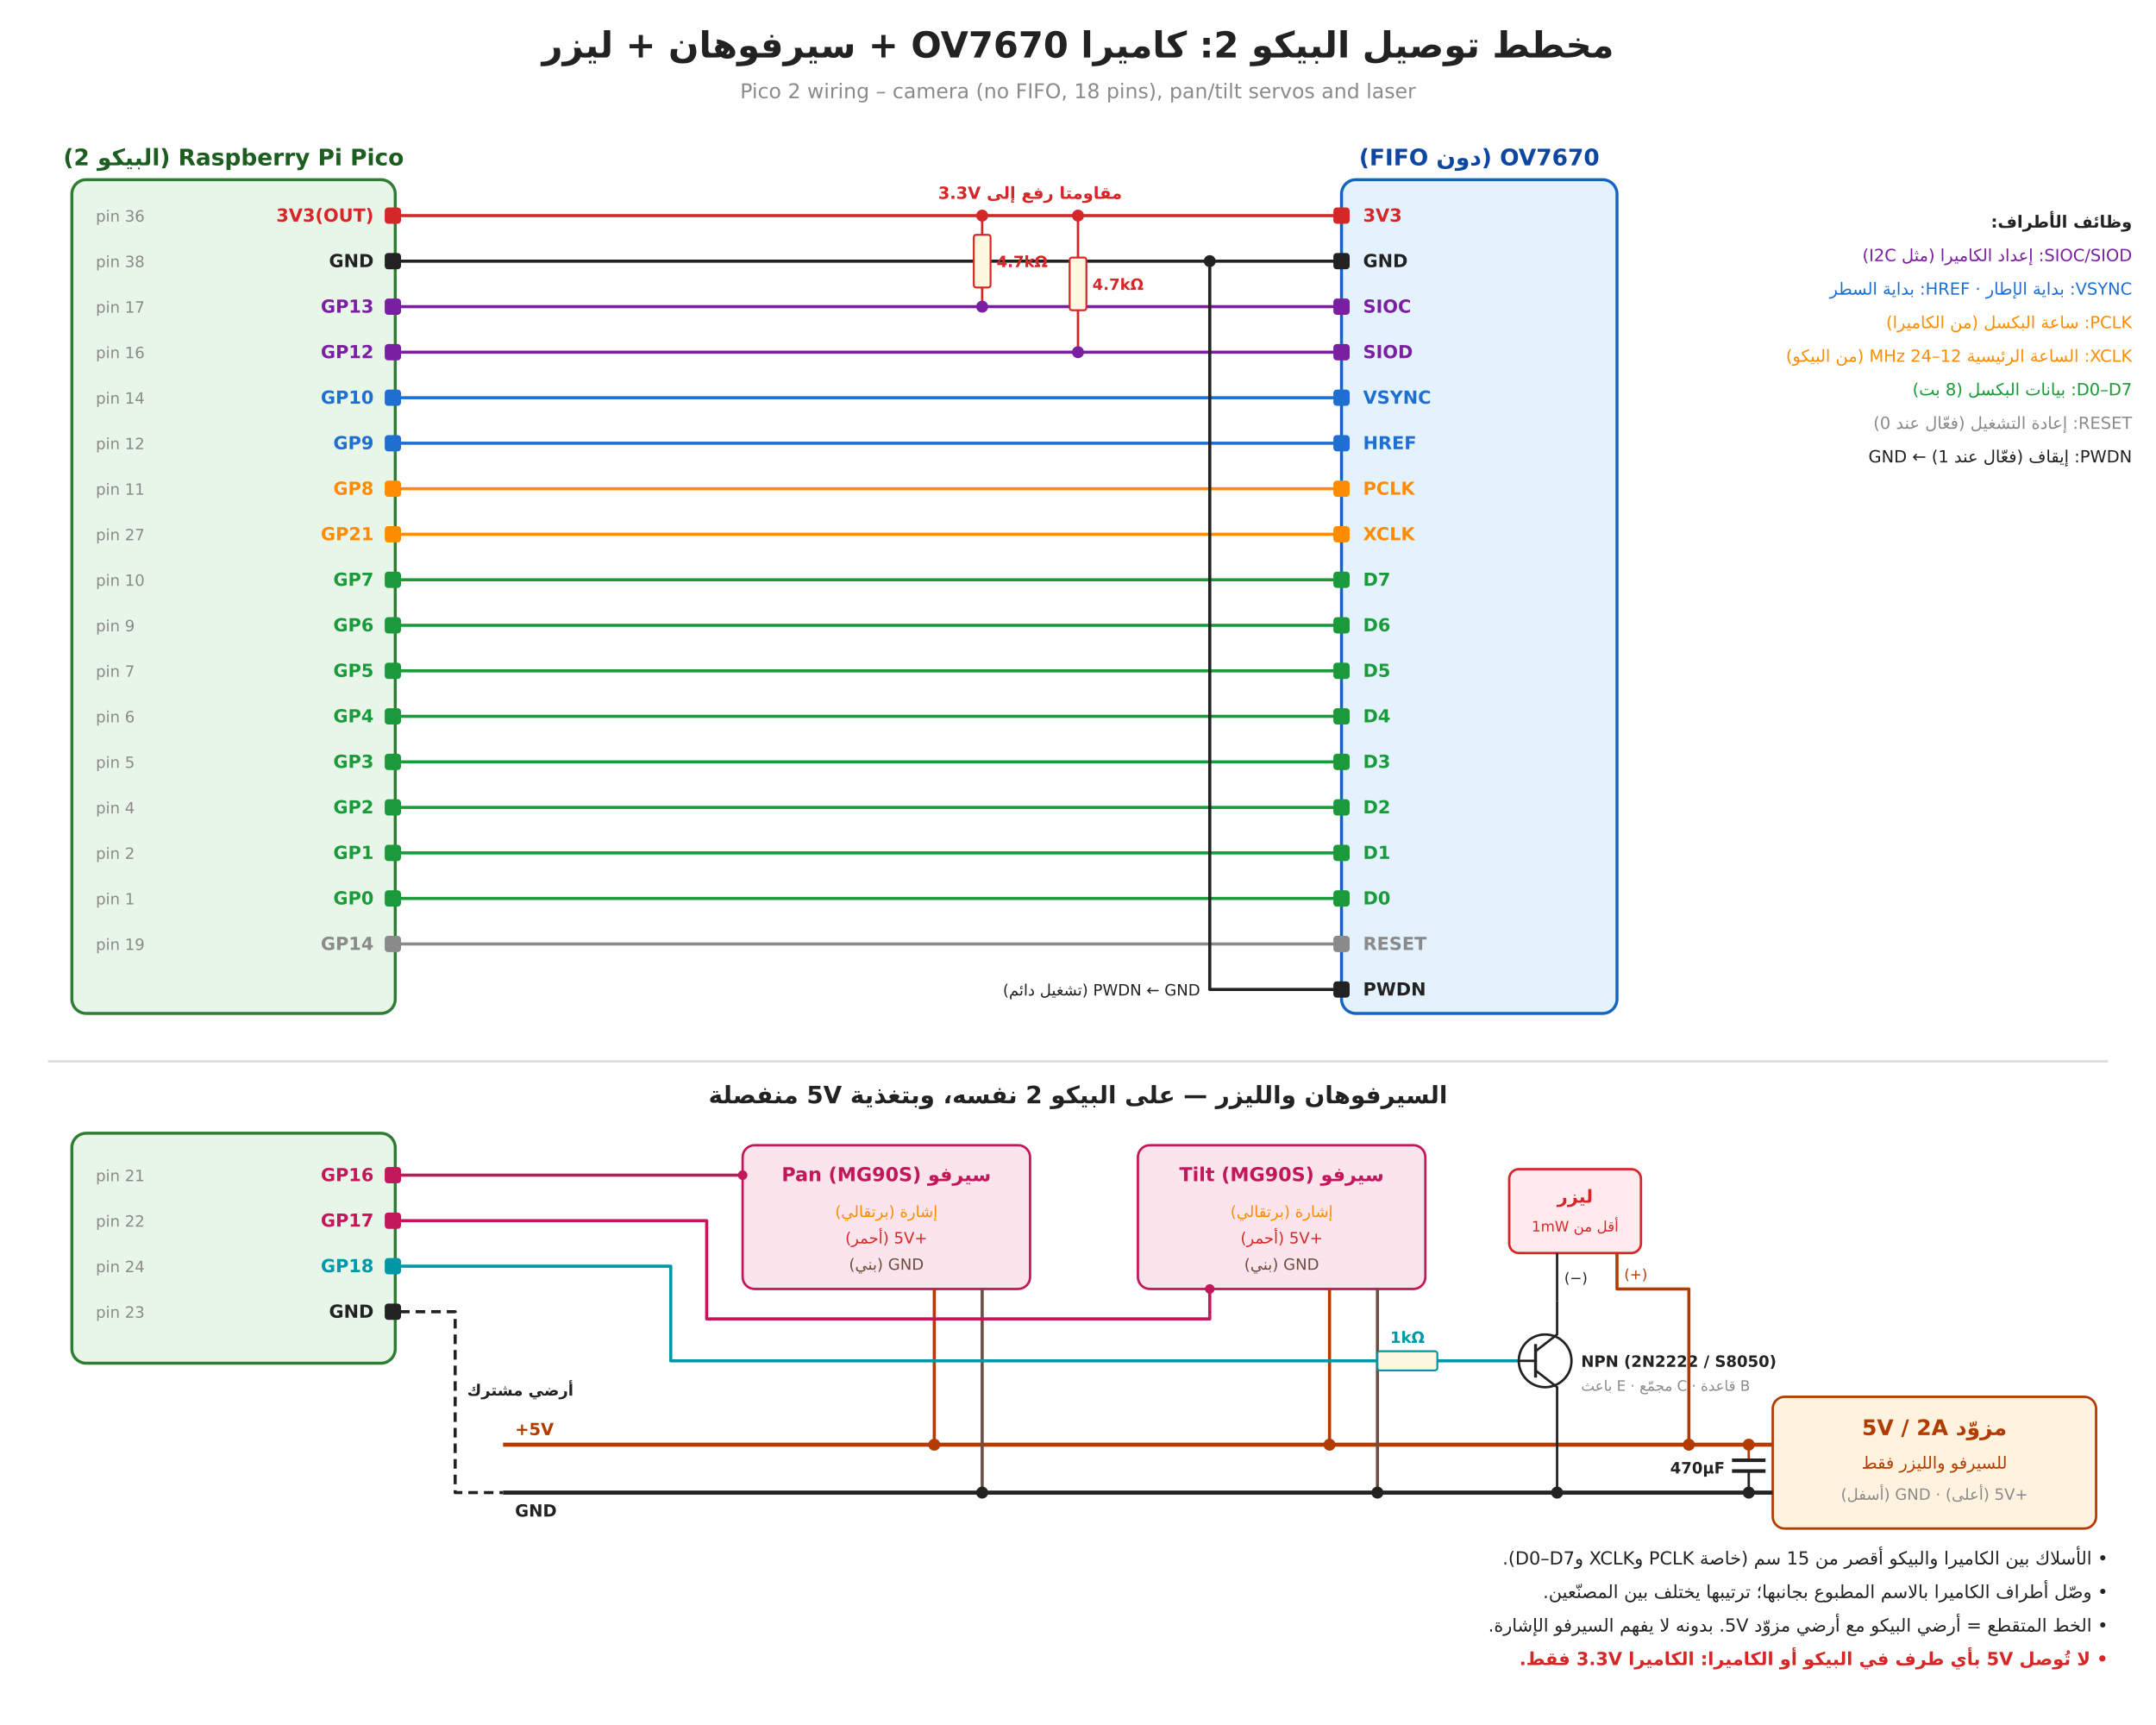
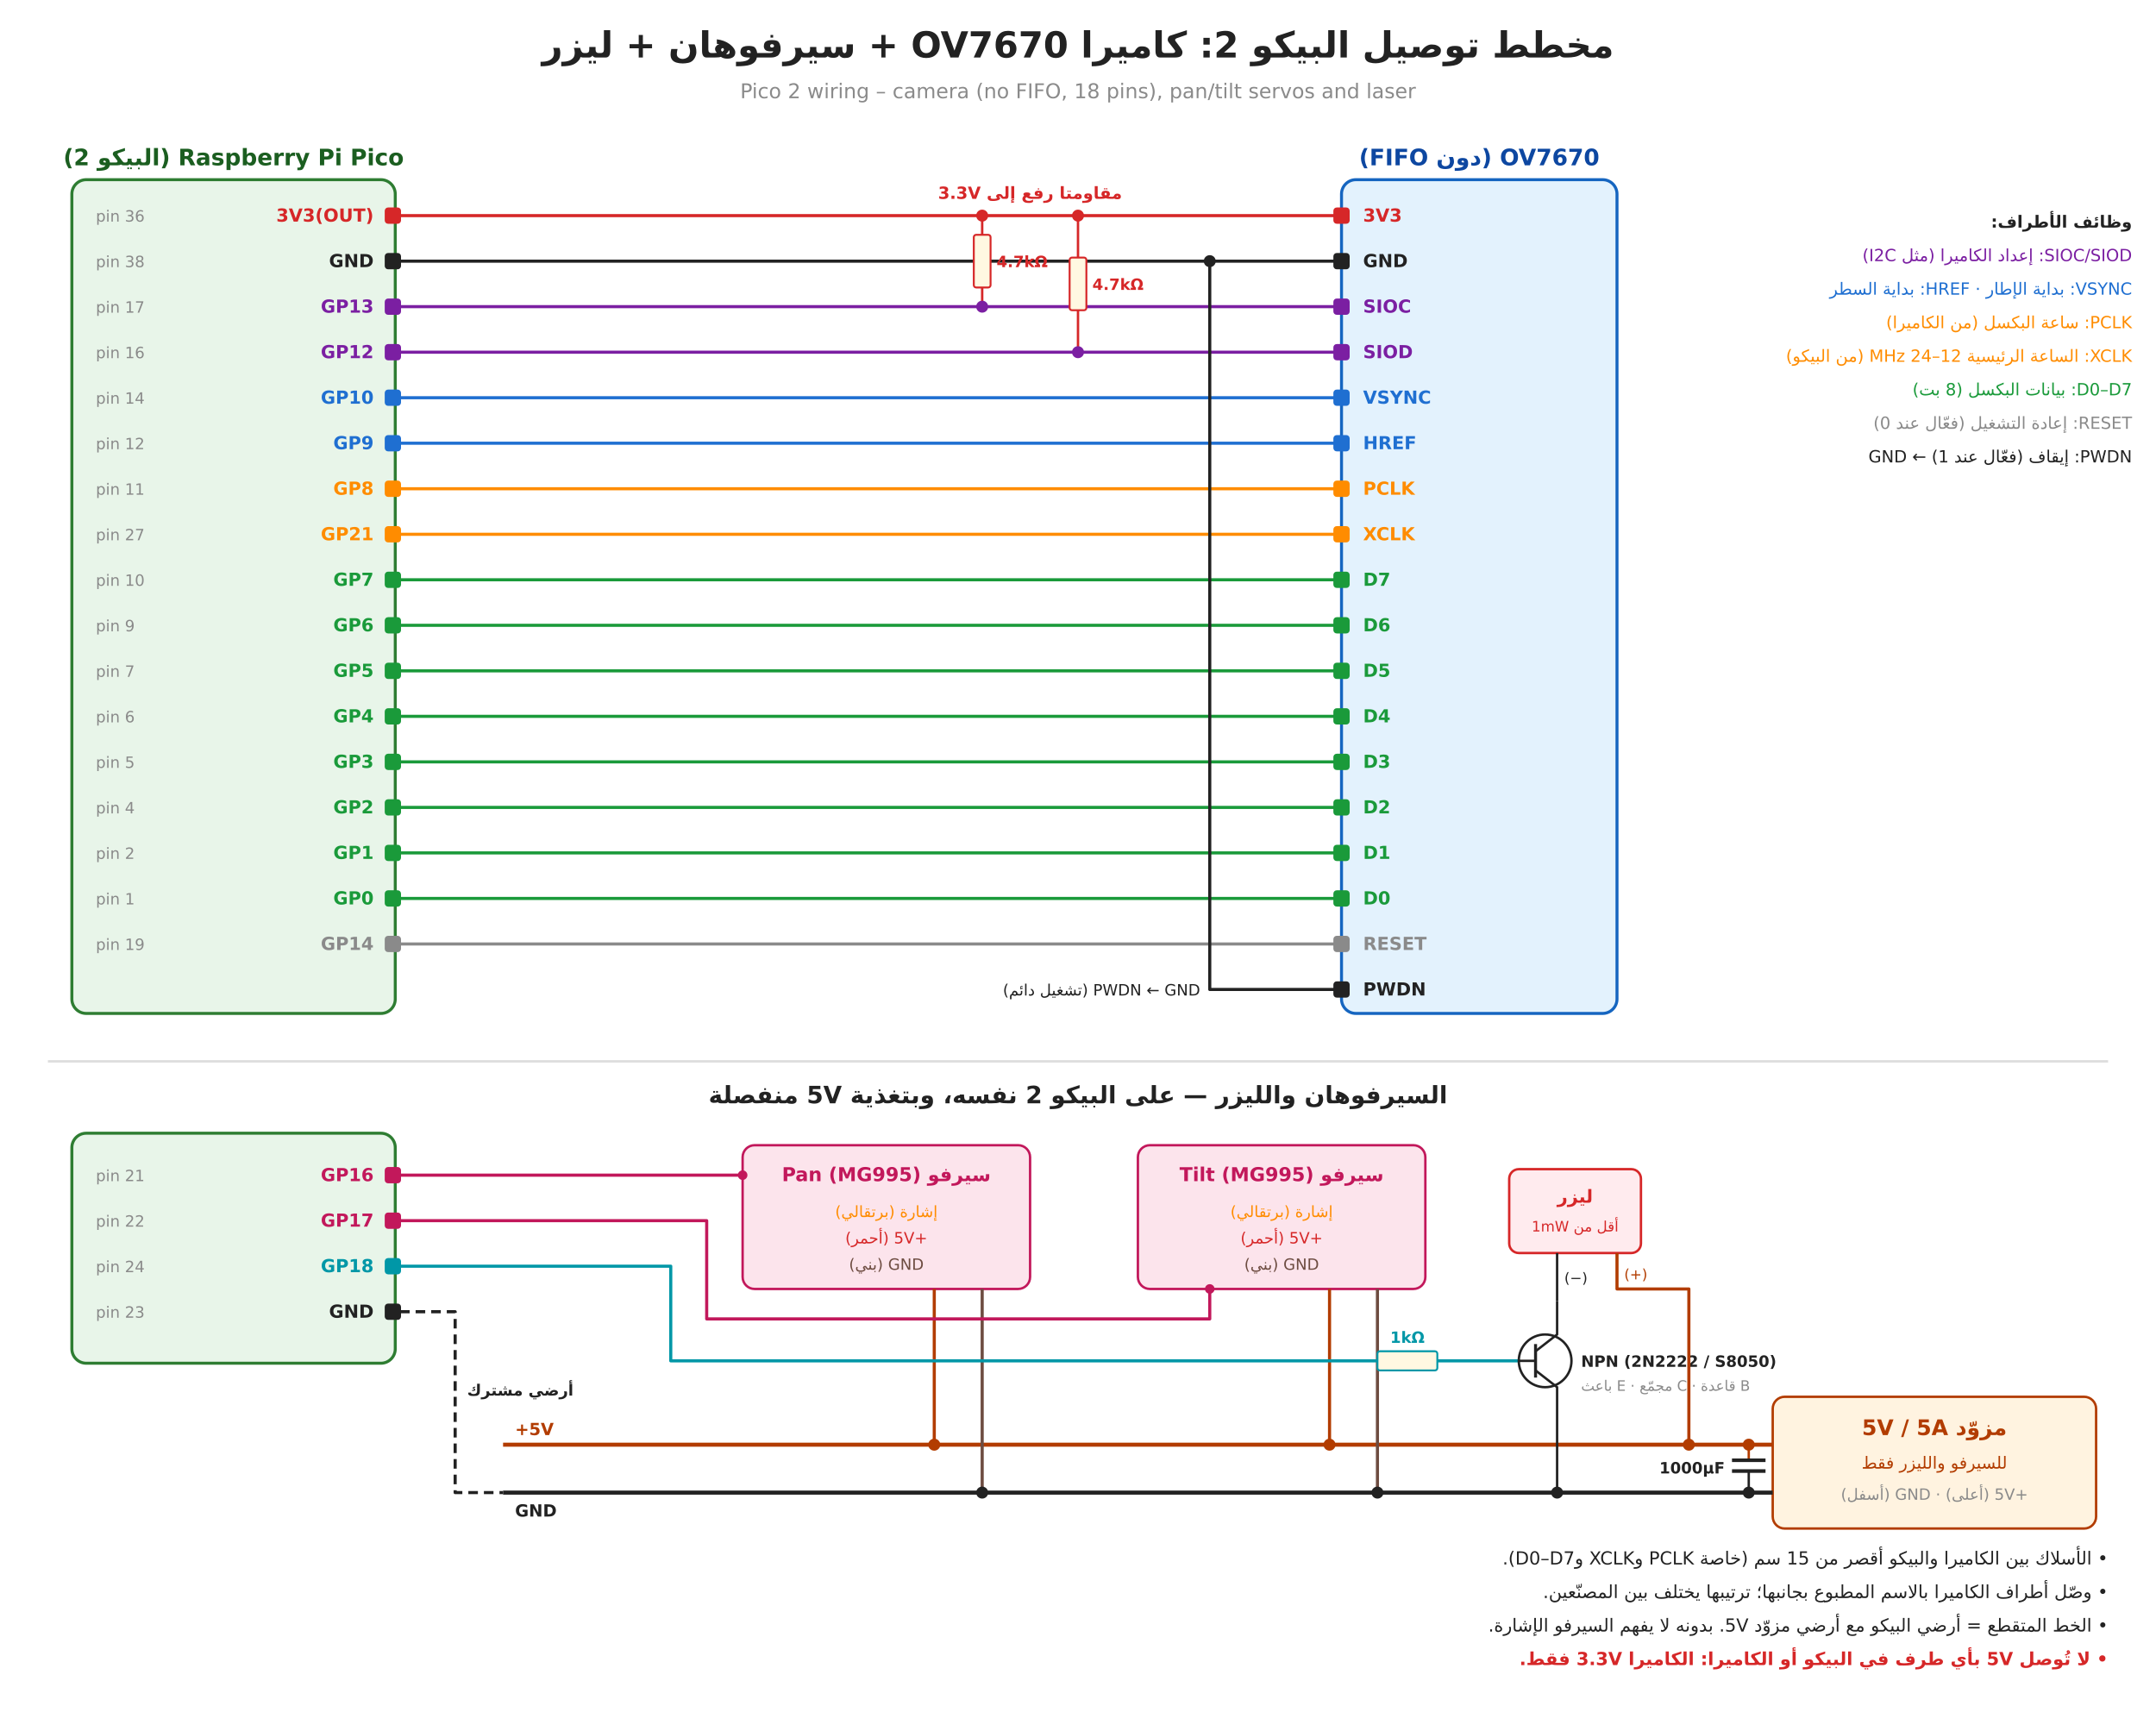
<svg xmlns="http://www.w3.org/2000/svg" width="1800" height="1440" viewBox="0 0 1800 1440" font-family="DejaVu Sans, sans-serif">
  <rect width="100%" height="100%" fill="#fff" />
  <text x="900" y="48" font-size="30" fill="#222" text-anchor="middle" font-weight="bold" direction="rtl" unicode-bidi="embed">مخطط توصيل البيكو 2: كاميرا OV7670 + سيرفوهان + ليزر</text>
  <text x="900" y="82" font-size="17" fill="#8a8a8a" text-anchor="middle">Pico 2 wiring – camera (no FIFO, 18 pins), pan/tilt servos and laser</text>
  <rect x="60" y="150" width="270" height="696" rx="12" fill="#e8f5e9" stroke="#2e7d32" stroke-width="2.5" />
  <text x="195" y="138" font-size="19" fill="#1b5e20" text-anchor="middle" font-weight="bold" direction="rtl" unicode-bidi="embed">Raspberry Pi Pico (البيكو 2)</text>
  <rect x="1120" y="150" width="230" height="696" rx="12" fill="#e3f2fd" stroke="#1565c0" stroke-width="2.5" />
  <text x="1235" y="138" font-size="19" fill="#0d47a1" text-anchor="middle" font-weight="bold" direction="rtl" unicode-bidi="embed">OV7670 (دون FIFO)</text>
  <text x="80" y="185" font-size="13" fill="#8a8a8a" text-anchor="start">pin 36</text>
  <text x="312" y="185" font-size="15" fill="#d62728" text-anchor="end" font-weight="bold">3V3(OUT)</text>
  <rect x="322" y="174" width="12" height="12" rx="2" fill="#d62728" stroke="#d62728" stroke-width="1.6" />
  <polyline points="334,180 1116,180" fill="none" stroke="#d62728" stroke-width="2.6" stroke-linejoin="round" />
  <rect x="1114" y="174" width="12" height="12" rx="2" fill="#d62728" stroke="#d62728" stroke-width="1.6" />
  <text x="1138" y="185" font-size="15" fill="#d62728" text-anchor="start" font-weight="bold">3V3</text>
  <text x="80" y="223" font-size="13" fill="#8a8a8a" text-anchor="start">pin 38</text>
  <text x="312" y="223" font-size="15" fill="#222" text-anchor="end" font-weight="bold">GND</text>
  <rect x="322" y="212" width="12" height="12" rx="2" fill="#222" stroke="#222" stroke-width="1.6" />
  <polyline points="334,218 1116,218" fill="none" stroke="#222" stroke-width="2.6" stroke-linejoin="round" />
  <rect x="1114" y="212" width="12" height="12" rx="2" fill="#222" stroke="#222" stroke-width="1.6" />
  <text x="1138" y="223" font-size="15" fill="#222" text-anchor="start" font-weight="bold">GND</text>
  <text x="80" y="261" font-size="13" fill="#8a8a8a" text-anchor="start">pin 17</text>
  <text x="312" y="261" font-size="15" fill="#7b1fa2" text-anchor="end" font-weight="bold">GP13</text>
  <rect x="322" y="250" width="12" height="12" rx="2" fill="#7b1fa2" stroke="#7b1fa2" stroke-width="1.6" />
  <polyline points="334,256 1116,256" fill="none" stroke="#7b1fa2" stroke-width="2.6" stroke-linejoin="round" />
  <rect x="1114" y="250" width="12" height="12" rx="2" fill="#7b1fa2" stroke="#7b1fa2" stroke-width="1.6" />
  <text x="1138" y="261" font-size="15" fill="#7b1fa2" text-anchor="start" font-weight="bold">SIOC</text>
  <text x="80" y="299" font-size="13" fill="#8a8a8a" text-anchor="start">pin 16</text>
  <text x="312" y="299" font-size="15" fill="#7b1fa2" text-anchor="end" font-weight="bold">GP12</text>
  <rect x="322" y="288" width="12" height="12" rx="2" fill="#7b1fa2" stroke="#7b1fa2" stroke-width="1.6" />
  <polyline points="334,294 1116,294" fill="none" stroke="#7b1fa2" stroke-width="2.6" stroke-linejoin="round" />
  <rect x="1114" y="288" width="12" height="12" rx="2" fill="#7b1fa2" stroke="#7b1fa2" stroke-width="1.6" />
  <text x="1138" y="299" font-size="15" fill="#7b1fa2" text-anchor="start" font-weight="bold">SIOD</text>
  <text x="80" y="337" font-size="13" fill="#8a8a8a" text-anchor="start">pin 14</text>
  <text x="312" y="337" font-size="15" fill="#1f6fd1" text-anchor="end" font-weight="bold">GP10</text>
  <rect x="322" y="326" width="12" height="12" rx="2" fill="#1f6fd1" stroke="#1f6fd1" stroke-width="1.6" />
  <polyline points="334,332 1116,332" fill="none" stroke="#1f6fd1" stroke-width="2.6" stroke-linejoin="round" />
  <rect x="1114" y="326" width="12" height="12" rx="2" fill="#1f6fd1" stroke="#1f6fd1" stroke-width="1.6" />
  <text x="1138" y="337" font-size="15" fill="#1f6fd1" text-anchor="start" font-weight="bold">VSYNC</text>
  <text x="80" y="375" font-size="13" fill="#8a8a8a" text-anchor="start">pin 12</text>
  <text x="312" y="375" font-size="15" fill="#1f6fd1" text-anchor="end" font-weight="bold">GP9</text>
  <rect x="322" y="364" width="12" height="12" rx="2" fill="#1f6fd1" stroke="#1f6fd1" stroke-width="1.6" />
  <polyline points="334,370 1116,370" fill="none" stroke="#1f6fd1" stroke-width="2.6" stroke-linejoin="round" />
  <rect x="1114" y="364" width="12" height="12" rx="2" fill="#1f6fd1" stroke="#1f6fd1" stroke-width="1.6" />
  <text x="1138" y="375" font-size="15" fill="#1f6fd1" text-anchor="start" font-weight="bold">HREF</text>
  <text x="80" y="413" font-size="13" fill="#8a8a8a" text-anchor="start">pin 11</text>
  <text x="312" y="413" font-size="15" fill="#ff8c00" text-anchor="end" font-weight="bold">GP8</text>
  <rect x="322" y="402" width="12" height="12" rx="2" fill="#ff8c00" stroke="#ff8c00" stroke-width="1.6" />
  <polyline points="334,408 1116,408" fill="none" stroke="#ff8c00" stroke-width="2.6" stroke-linejoin="round" />
  <rect x="1114" y="402" width="12" height="12" rx="2" fill="#ff8c00" stroke="#ff8c00" stroke-width="1.6" />
  <text x="1138" y="413" font-size="15" fill="#ff8c00" text-anchor="start" font-weight="bold">PCLK</text>
  <text x="80" y="451" font-size="13" fill="#8a8a8a" text-anchor="start">pin 27</text>
  <text x="312" y="451" font-size="15" fill="#ff8c00" text-anchor="end" font-weight="bold">GP21</text>
  <rect x="322" y="440" width="12" height="12" rx="2" fill="#ff8c00" stroke="#ff8c00" stroke-width="1.6" />
  <polyline points="334,446 1116,446" fill="none" stroke="#ff8c00" stroke-width="2.6" stroke-linejoin="round" />
  <rect x="1114" y="440" width="12" height="12" rx="2" fill="#ff8c00" stroke="#ff8c00" stroke-width="1.6" />
  <text x="1138" y="451" font-size="15" fill="#ff8c00" text-anchor="start" font-weight="bold">XCLK</text>
  <text x="80" y="489" font-size="13" fill="#8a8a8a" text-anchor="start">pin 10</text>
  <text x="312" y="489" font-size="15" fill="#1a9a3a" text-anchor="end" font-weight="bold">GP7</text>
  <rect x="322" y="478" width="12" height="12" rx="2" fill="#1a9a3a" stroke="#1a9a3a" stroke-width="1.6" />
  <polyline points="334,484 1116,484" fill="none" stroke="#1a9a3a" stroke-width="2.6" stroke-linejoin="round" />
  <rect x="1114" y="478" width="12" height="12" rx="2" fill="#1a9a3a" stroke="#1a9a3a" stroke-width="1.6" />
  <text x="1138" y="489" font-size="15" fill="#1a9a3a" text-anchor="start" font-weight="bold">D7</text>
  <text x="80" y="527" font-size="13" fill="#8a8a8a" text-anchor="start">pin 9</text>
  <text x="312" y="527" font-size="15" fill="#1a9a3a" text-anchor="end" font-weight="bold">GP6</text>
  <rect x="322" y="516" width="12" height="12" rx="2" fill="#1a9a3a" stroke="#1a9a3a" stroke-width="1.6" />
  <polyline points="334,522 1116,522" fill="none" stroke="#1a9a3a" stroke-width="2.6" stroke-linejoin="round" />
  <rect x="1114" y="516" width="12" height="12" rx="2" fill="#1a9a3a" stroke="#1a9a3a" stroke-width="1.6" />
  <text x="1138" y="527" font-size="15" fill="#1a9a3a" text-anchor="start" font-weight="bold">D6</text>
  <text x="80" y="565" font-size="13" fill="#8a8a8a" text-anchor="start">pin 7</text>
  <text x="312" y="565" font-size="15" fill="#1a9a3a" text-anchor="end" font-weight="bold">GP5</text>
  <rect x="322" y="554" width="12" height="12" rx="2" fill="#1a9a3a" stroke="#1a9a3a" stroke-width="1.6" />
  <polyline points="334,560 1116,560" fill="none" stroke="#1a9a3a" stroke-width="2.6" stroke-linejoin="round" />
  <rect x="1114" y="554" width="12" height="12" rx="2" fill="#1a9a3a" stroke="#1a9a3a" stroke-width="1.6" />
  <text x="1138" y="565" font-size="15" fill="#1a9a3a" text-anchor="start" font-weight="bold">D5</text>
  <text x="80" y="603" font-size="13" fill="#8a8a8a" text-anchor="start">pin 6</text>
  <text x="312" y="603" font-size="15" fill="#1a9a3a" text-anchor="end" font-weight="bold">GP4</text>
  <rect x="322" y="592" width="12" height="12" rx="2" fill="#1a9a3a" stroke="#1a9a3a" stroke-width="1.6" />
  <polyline points="334,598 1116,598" fill="none" stroke="#1a9a3a" stroke-width="2.6" stroke-linejoin="round" />
  <rect x="1114" y="592" width="12" height="12" rx="2" fill="#1a9a3a" stroke="#1a9a3a" stroke-width="1.6" />
  <text x="1138" y="603" font-size="15" fill="#1a9a3a" text-anchor="start" font-weight="bold">D4</text>
  <text x="80" y="641" font-size="13" fill="#8a8a8a" text-anchor="start">pin 5</text>
  <text x="312" y="641" font-size="15" fill="#1a9a3a" text-anchor="end" font-weight="bold">GP3</text>
  <rect x="322" y="630" width="12" height="12" rx="2" fill="#1a9a3a" stroke="#1a9a3a" stroke-width="1.6" />
  <polyline points="334,636 1116,636" fill="none" stroke="#1a9a3a" stroke-width="2.6" stroke-linejoin="round" />
  <rect x="1114" y="630" width="12" height="12" rx="2" fill="#1a9a3a" stroke="#1a9a3a" stroke-width="1.6" />
  <text x="1138" y="641" font-size="15" fill="#1a9a3a" text-anchor="start" font-weight="bold">D3</text>
  <text x="80" y="679" font-size="13" fill="#8a8a8a" text-anchor="start">pin 4</text>
  <text x="312" y="679" font-size="15" fill="#1a9a3a" text-anchor="end" font-weight="bold">GP2</text>
  <rect x="322" y="668" width="12" height="12" rx="2" fill="#1a9a3a" stroke="#1a9a3a" stroke-width="1.6" />
  <polyline points="334,674 1116,674" fill="none" stroke="#1a9a3a" stroke-width="2.6" stroke-linejoin="round" />
  <rect x="1114" y="668" width="12" height="12" rx="2" fill="#1a9a3a" stroke="#1a9a3a" stroke-width="1.6" />
  <text x="1138" y="679" font-size="15" fill="#1a9a3a" text-anchor="start" font-weight="bold">D2</text>
  <text x="80" y="717" font-size="13" fill="#8a8a8a" text-anchor="start">pin 2</text>
  <text x="312" y="717" font-size="15" fill="#1a9a3a" text-anchor="end" font-weight="bold">GP1</text>
  <rect x="322" y="706" width="12" height="12" rx="2" fill="#1a9a3a" stroke="#1a9a3a" stroke-width="1.6" />
  <polyline points="334,712 1116,712" fill="none" stroke="#1a9a3a" stroke-width="2.6" stroke-linejoin="round" />
  <rect x="1114" y="706" width="12" height="12" rx="2" fill="#1a9a3a" stroke="#1a9a3a" stroke-width="1.6" />
  <text x="1138" y="717" font-size="15" fill="#1a9a3a" text-anchor="start" font-weight="bold">D1</text>
  <text x="80" y="755" font-size="13" fill="#8a8a8a" text-anchor="start">pin 1</text>
  <text x="312" y="755" font-size="15" fill="#1a9a3a" text-anchor="end" font-weight="bold">GP0</text>
  <rect x="322" y="744" width="12" height="12" rx="2" fill="#1a9a3a" stroke="#1a9a3a" stroke-width="1.6" />
  <polyline points="334,750 1116,750" fill="none" stroke="#1a9a3a" stroke-width="2.6" stroke-linejoin="round" />
  <rect x="1114" y="744" width="12" height="12" rx="2" fill="#1a9a3a" stroke="#1a9a3a" stroke-width="1.6" />
  <text x="1138" y="755" font-size="15" fill="#1a9a3a" text-anchor="start" font-weight="bold">D0</text>
  <text x="80" y="793" font-size="13" fill="#8a8a8a" text-anchor="start">pin 19</text>
  <text x="312" y="793" font-size="15" fill="#8a8a8a" text-anchor="end" font-weight="bold">GP14</text>
  <rect x="322" y="782" width="12" height="12" rx="2" fill="#8a8a8a" stroke="#8a8a8a" stroke-width="1.6" />
  <polyline points="334,788 1116,788" fill="none" stroke="#8a8a8a" stroke-width="2.6" stroke-linejoin="round" />
  <rect x="1114" y="782" width="12" height="12" rx="2" fill="#8a8a8a" stroke="#8a8a8a" stroke-width="1.6" />
  <text x="1138" y="793" font-size="15" fill="#8a8a8a" text-anchor="start" font-weight="bold">RESET</text>
  <text x="1138" y="831" font-size="15" fill="#222" text-anchor="start" font-weight="bold">PWDN</text>
  <rect x="1114" y="820" width="12" height="12" rx="2" fill="#222" stroke="#222" stroke-width="1.6" />
  <polyline points="1010,218 1010,826 1116,826" fill="none" stroke="#222" stroke-width="2.6" stroke-linejoin="round" />
  <circle cx="1010" cy="218" r="5" fill="#222" stroke="none" stroke-width="1" />
  <text x="1002" y="831" font-size="13" fill="#222" text-anchor="start" direction="rtl" unicode-bidi="embed">PWDN ← GND (تشغيل دائم)</text>
  <circle cx="820" cy="180" r="5" fill="#d62728" stroke="none" stroke-width="1" />
  <polyline points="820,180 820,196.0" fill="none" stroke="#d62728" stroke-width="2" stroke-linejoin="round" />
  <rect x="813" y="196.0" width="14" height="44" rx="2" fill="#fff8e1" stroke="#d62728" stroke-width="1.6" />
  <polyline points="820,240.0 820,256" fill="none" stroke="#d62728" stroke-width="2" stroke-linejoin="round" />
  <text x="832" y="223.0" font-size="13" fill="#d62728" text-anchor="start" font-weight="bold">4.7kΩ</text>
  <circle cx="820" cy="256" r="5" fill="#7b1fa2" stroke="none" stroke-width="1" />
  <circle cx="900" cy="180" r="5" fill="#d62728" stroke="none" stroke-width="1" />
  <polyline points="900,180 900,215.0" fill="none" stroke="#d62728" stroke-width="2" stroke-linejoin="round" />
  <rect x="893" y="215.0" width="14" height="44" rx="2" fill="#fff8e1" stroke="#d62728" stroke-width="1.6" />
  <polyline points="900,259.0 900,294" fill="none" stroke="#d62728" stroke-width="2" stroke-linejoin="round" />
  <text x="912" y="242.0" font-size="13" fill="#d62728" text-anchor="start" font-weight="bold">4.7kΩ</text>
  <circle cx="900" cy="294" r="5" fill="#7b1fa2" stroke="none" stroke-width="1" />
  <text x="860" y="166" font-size="14" fill="#d62728" text-anchor="middle" font-weight="bold" direction="rtl" unicode-bidi="embed">مقاومتا رفع إلى 3.3V</text>
  <text x="1780" y="190" font-size="14" fill="#222" text-anchor="start" font-weight="bold" direction="rtl" unicode-bidi="embed">وظائف الأطراف:</text>
  <text x="1780" y="218" font-size="14" fill="#7b1fa2" text-anchor="start" direction="rtl" unicode-bidi="embed">SIOC/SIOD: إعداد الكاميرا (مثل I2C)</text>
  <text x="1780" y="246" font-size="14" fill="#1f6fd1" text-anchor="start" direction="rtl" unicode-bidi="embed">VSYNC: بداية الإطار · HREF: بداية السطر</text>
  <text x="1780" y="274" font-size="14" fill="#ff8c00" text-anchor="start" direction="rtl" unicode-bidi="embed">PCLK: ساعة البكسل (من الكاميرا)</text>
  <text x="1780" y="302" font-size="14" fill="#ff8c00" text-anchor="start" direction="rtl" unicode-bidi="embed">XCLK: الساعة الرئيسية 12–24 MHz (من البيكو)</text>
  <text x="1780" y="330" font-size="14" fill="#1a9a3a" text-anchor="start" direction="rtl" unicode-bidi="embed">D0–D7: بيانات البكسل (8 بت)</text>
  <text x="1780" y="358" font-size="14" fill="#8a8a8a" text-anchor="start" direction="rtl" unicode-bidi="embed">RESET: إعادة التشغيل (فعّال عند 0)</text>
  <text x="1780" y="386" font-size="14" fill="#222" text-anchor="start" direction="rtl" unicode-bidi="embed">PWDN: إيقاف (فعّال عند 1) ← GND</text>
  <polyline points="40,886 1760,886" fill="none" stroke="#ddd" stroke-width="2" stroke-linejoin="round" />
  <text x="900" y="921" font-size="20" fill="#222" text-anchor="middle" font-weight="bold" direction="rtl" unicode-bidi="embed">السيرفوهان والليزر — على البيكو 2 نفسه، وبتغذية 5V منفصلة</text>
  <rect x="60" y="946" width="270" height="192" rx="12" fill="#e8f5e9" stroke="#2e7d32" stroke-width="2.5" />
  <text x="80" y="986" font-size="13" fill="#8a8a8a" text-anchor="start">pin 21</text>
  <text x="312" y="986" font-size="15" fill="#c2185b" text-anchor="end" font-weight="bold">GP16</text>
  <rect x="322" y="975" width="12" height="12" rx="2" fill="#c2185b" stroke="#c2185b" stroke-width="1.6" />
  <text x="80" y="1024" font-size="13" fill="#8a8a8a" text-anchor="start">pin 22</text>
  <text x="312" y="1024" font-size="15" fill="#c2185b" text-anchor="end" font-weight="bold">GP17</text>
  <rect x="322" y="1013" width="12" height="12" rx="2" fill="#c2185b" stroke="#c2185b" stroke-width="1.6" />
  <text x="80" y="1062" font-size="13" fill="#8a8a8a" text-anchor="start">pin 24</text>
  <text x="312" y="1062" font-size="15" fill="#0097a7" text-anchor="end" font-weight="bold">GP18</text>
  <rect x="322" y="1051" width="12" height="12" rx="2" fill="#0097a7" stroke="#0097a7" stroke-width="1.6" />
  <text x="80" y="1100" font-size="13" fill="#8a8a8a" text-anchor="start">pin 23</text>
  <text x="312" y="1100" font-size="15" fill="#222" text-anchor="end" font-weight="bold">GND</text>
  <rect x="322" y="1089" width="12" height="12" rx="2" fill="#222" stroke="#222" stroke-width="1.6" />
  <rect x="1480" y="1166" width="270" height="110" rx="10" fill="#fff3e0" stroke="#b23c00" stroke-width="2" />
-   <text x="1615" y="1198" font-size="18" fill="#b23c00" text-anchor="middle" font-weight="bold" direction="rtl" unicode-bidi="embed">مزوّد 5V / 2A</text>
+   <text x="1615" y="1198" font-size="18" fill="#b23c00" text-anchor="middle" font-weight="bold" direction="rtl" unicode-bidi="embed">مزوّد 5V / 5A</text>
  <text x="1615" y="1226" font-size="14" fill="#b23c00" text-anchor="middle" direction="rtl" unicode-bidi="embed">للسيرفو والليزر فقط</text>
  <text x="1615" y="1252" font-size="13" fill="#8a8a8a" text-anchor="middle" direction="rtl" unicode-bidi="embed">+5V (أعلى) · GND (أسفل)</text>
  <polyline points="420,1206 1480,1206" fill="none" stroke="#b23c00" stroke-width="3.4" stroke-linejoin="round" />
  <polyline points="420,1246 1480,1246" fill="none" stroke="#222" stroke-width="3.4" stroke-linejoin="round" />
  <text x="430" y="1198" font-size="14" fill="#b23c00" text-anchor="start" font-weight="bold">+5V</text>
  <text x="430" y="1266" font-size="14" fill="#222" text-anchor="start" font-weight="bold">GND</text>
  <circle cx="1460" cy="1206" r="5" fill="#b23c00" stroke="none" stroke-width="1" />
  <circle cx="1460" cy="1246" r="5" fill="#222" stroke="none" stroke-width="1" />
  <polyline points="1460,1206 1460,1219" fill="none" stroke="#b23c00" stroke-width="2" stroke-linejoin="round" />
  <polyline points="1446,1219 1474,1219" fill="none" stroke="#222" stroke-width="3" stroke-linejoin="round" />
  <polyline points="1446,1228 1474,1228" fill="none" stroke="#222" stroke-width="3" stroke-linejoin="round" />
  <polyline points="1460,1228 1460,1246" fill="none" stroke="#222" stroke-width="2" stroke-linejoin="round" />
-   <text x="1440" y="1230" font-size="13" fill="#222" text-anchor="end" font-weight="bold">470µF</text>
+   <text x="1440" y="1230" font-size="13" fill="#222" text-anchor="end" font-weight="bold">1000µF</text>
  <polyline points="334,1095 380,1095 380,1246 420,1246" fill="none" stroke="#222" stroke-width="2.6" stroke-linejoin="round" stroke-dasharray="8,5" />
  <text x="390" y="1165" font-size="13" fill="#222" text-anchor="end" font-weight="bold" direction="rtl" unicode-bidi="embed">أرضي مشترك</text>
  <rect x="620" y="956" width="240" height="120" rx="10" fill="#fce4ec" stroke="#c2185b" stroke-width="2" />
-   <text x="740" y="986" font-size="16" fill="#c2185b" text-anchor="middle" font-weight="bold" direction="rtl" unicode-bidi="embed">سيرفو Pan (MG90S)</text>
+   <text x="740" y="986" font-size="16" fill="#c2185b" text-anchor="middle" font-weight="bold" direction="rtl" unicode-bidi="embed">سيرفو Pan (MG995)</text>
  <text x="740" y="1016" font-size="13" fill="#ff8c00" text-anchor="middle" direction="rtl" unicode-bidi="embed">إشارة (برتقالي)</text>
  <text x="740" y="1038" font-size="13" fill="#d62728" text-anchor="middle" direction="rtl" unicode-bidi="embed">+5V (أحمر)</text>
  <text x="740" y="1060" font-size="13" fill="#6d4c41" text-anchor="middle" direction="rtl" unicode-bidi="embed">GND (بني)</text>
  <polyline points="334,981 620,981" fill="none" stroke="#c2185b" stroke-width="2.6" stroke-linejoin="round" />
  <circle cx="620" cy="981" r="4" fill="#c2185b" stroke="none" stroke-width="1" />
  <polyline points="780,1076 780,1206" fill="none" stroke="#b23c00" stroke-width="2.6" stroke-linejoin="round" />
  <circle cx="780" cy="1206" r="5" fill="#b23c00" stroke="none" stroke-width="1" />
  <polyline points="820,1076 820,1246" fill="none" stroke="#6d4c41" stroke-width="2.6" stroke-linejoin="round" />
  <circle cx="820" cy="1246" r="5" fill="#222" stroke="none" stroke-width="1" />
  <rect x="950" y="956" width="240" height="120" rx="10" fill="#fce4ec" stroke="#c2185b" stroke-width="2" />
-   <text x="1070" y="986" font-size="16" fill="#c2185b" text-anchor="middle" font-weight="bold" direction="rtl" unicode-bidi="embed">سيرفو Tilt (MG90S)</text>
+   <text x="1070" y="986" font-size="16" fill="#c2185b" text-anchor="middle" font-weight="bold" direction="rtl" unicode-bidi="embed">سيرفو Tilt (MG995)</text>
  <text x="1070" y="1016" font-size="13" fill="#ff8c00" text-anchor="middle" direction="rtl" unicode-bidi="embed">إشارة (برتقالي)</text>
  <text x="1070" y="1038" font-size="13" fill="#d62728" text-anchor="middle" direction="rtl" unicode-bidi="embed">+5V (أحمر)</text>
  <text x="1070" y="1060" font-size="13" fill="#6d4c41" text-anchor="middle" direction="rtl" unicode-bidi="embed">GND (بني)</text>
  <polyline points="334,1019 590,1019 590,1101 1010,1101 1010,1076" fill="none" stroke="#c2185b" stroke-width="2.6" stroke-linejoin="round" />
  <circle cx="1010" cy="1076" r="4" fill="#c2185b" stroke="none" stroke-width="1" />
  <polyline points="1110,1076 1110,1206" fill="none" stroke="#b23c00" stroke-width="2.6" stroke-linejoin="round" />
  <circle cx="1110" cy="1206" r="5" fill="#b23c00" stroke="none" stroke-width="1" />
  <polyline points="1150,1076 1150,1246" fill="none" stroke="#6d4c41" stroke-width="2.6" stroke-linejoin="round" />
  <circle cx="1150" cy="1246" r="5" fill="#222" stroke="none" stroke-width="1" />
  <polyline points="334,1057 560,1057 560,1136 1150,1136" fill="none" stroke="#0097a7" stroke-width="2.6" stroke-linejoin="round" />
  <rect x="1150" y="1128" width="50" height="16" rx="2" fill="#fff8e1" stroke="#0097a7" stroke-width="1.6" />
  <text x="1175" y="1121" font-size="13" fill="#0097a7" text-anchor="middle" font-weight="bold">1kΩ</text>
  <polyline points="1200,1136 1268,1136" fill="none" stroke="#0097a7" stroke-width="2.6" stroke-linejoin="round" />
  <circle cx="1290" cy="1136" r="22" fill="#fff" stroke="#222" stroke-width="2" />
  <polyline points="1282,1122 1282,1150" fill="none" stroke="#222" stroke-width="2.5" stroke-linejoin="round" />
  <polyline points="1268,1136 1282,1136" fill="none" stroke="#222" stroke-width="2" stroke-linejoin="round" />
  <polyline points="1282,1128 1300,1114 1300,1086" fill="none" stroke="#222" stroke-width="2" stroke-linejoin="round" />
  <polyline points="1282,1144 1300,1158 1300,1246" fill="none" stroke="#222" stroke-width="2" stroke-linejoin="round" />
  <circle cx="1300" cy="1246" r="5" fill="#222" stroke="none" stroke-width="1" />
  <text x="1320" y="1141" font-size="13" fill="#222" text-anchor="start" font-weight="bold">NPN (2N2222 / S8050)</text>
  <text x="1320" y="1161" font-size="12" fill="#8a8a8a" text-anchor="end" direction="rtl" unicode-bidi="embed">B قاعدة · C مجمّع · E باعث</text>
  <rect x="1260" y="976" width="110" height="70" rx="8" fill="#ffebee" stroke="#d62728" stroke-width="2" />
  <text x="1315" y="1004" font-size="15" fill="#d62728" text-anchor="middle" font-weight="bold" direction="rtl" unicode-bidi="embed">ليزر</text>
  <text x="1315" y="1028" font-size="12" fill="#d62728" text-anchor="middle" direction="rtl" unicode-bidi="embed">أقل من 1mW</text>
  <polyline points="1300,1086 1300,1046" fill="none" stroke="#222" stroke-width="2" stroke-linejoin="round" />
  <text x="1306" y="1071" font-size="12" fill="#222" text-anchor="start">(−)</text>
  <polyline points="1350,1046 1350,1076 1410,1076 1410,1206" fill="none" stroke="#b23c00" stroke-width="2.6" stroke-linejoin="round" />
  <circle cx="1410" cy="1206" r="5" fill="#b23c00" stroke="none" stroke-width="1" />
  <text x="1356" y="1068" font-size="12" fill="#b23c00" text-anchor="start">(+)</text>
  <text x="1760" y="1306" font-size="15" fill="#222" text-anchor="start" direction="rtl" unicode-bidi="embed">• الأسلاك بين الكاميرا والبيكو أقصر من 15 سم (خاصة PCLK وXCLK وD0–D7).</text>
  <text x="1760" y="1334" font-size="15" fill="#222" text-anchor="start" direction="rtl" unicode-bidi="embed">• وصّل أطراف الكاميرا بالاسم المطبوع بجانبها؛ ترتيبها يختلف بين المصنّعين.</text>
  <text x="1760" y="1362" font-size="15" fill="#222" text-anchor="start" direction="rtl" unicode-bidi="embed">• الخط المتقطع = أرضي البيكو مع أرضي مزوّد 5V. بدونه لا يفهم السيرفو الإشارة.</text>
  <text x="1760" y="1390" font-size="15" fill="#d62728" text-anchor="start" font-weight="bold" direction="rtl" unicode-bidi="embed">• لا تُوصل 5V بأي طرف في البيكو أو الكاميرا: الكاميرا 3.3V فقط.</text>
</svg>
